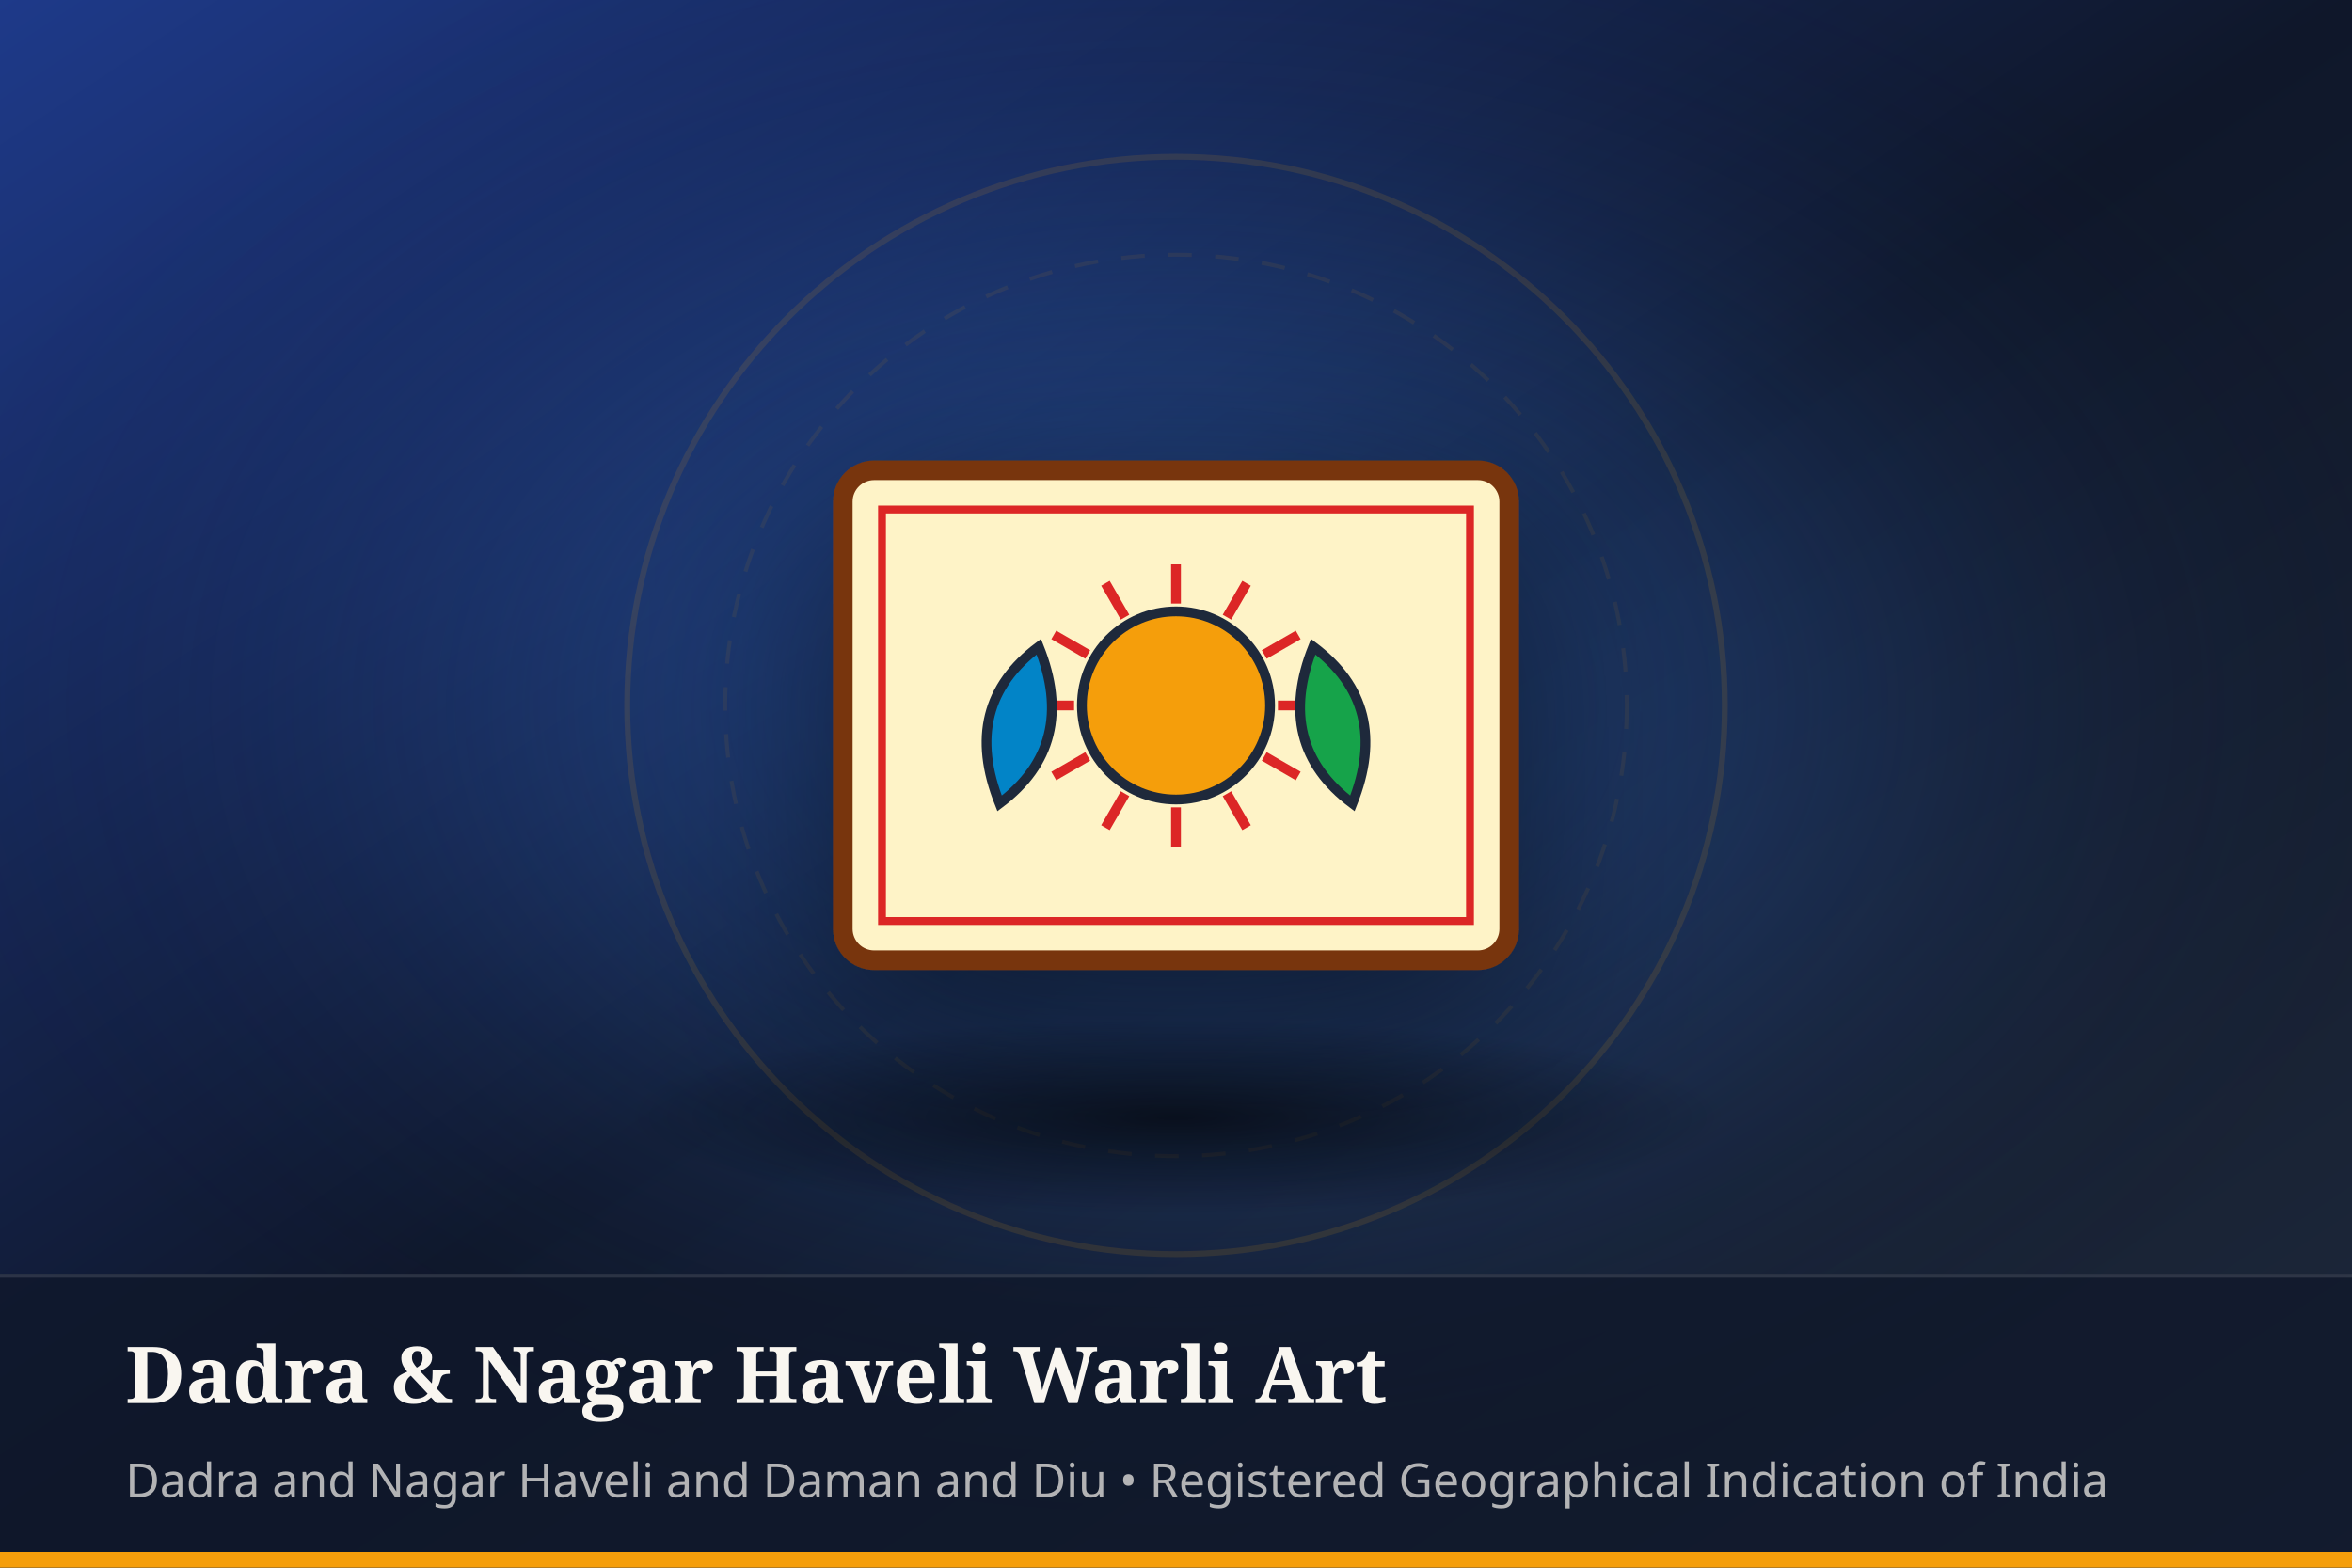
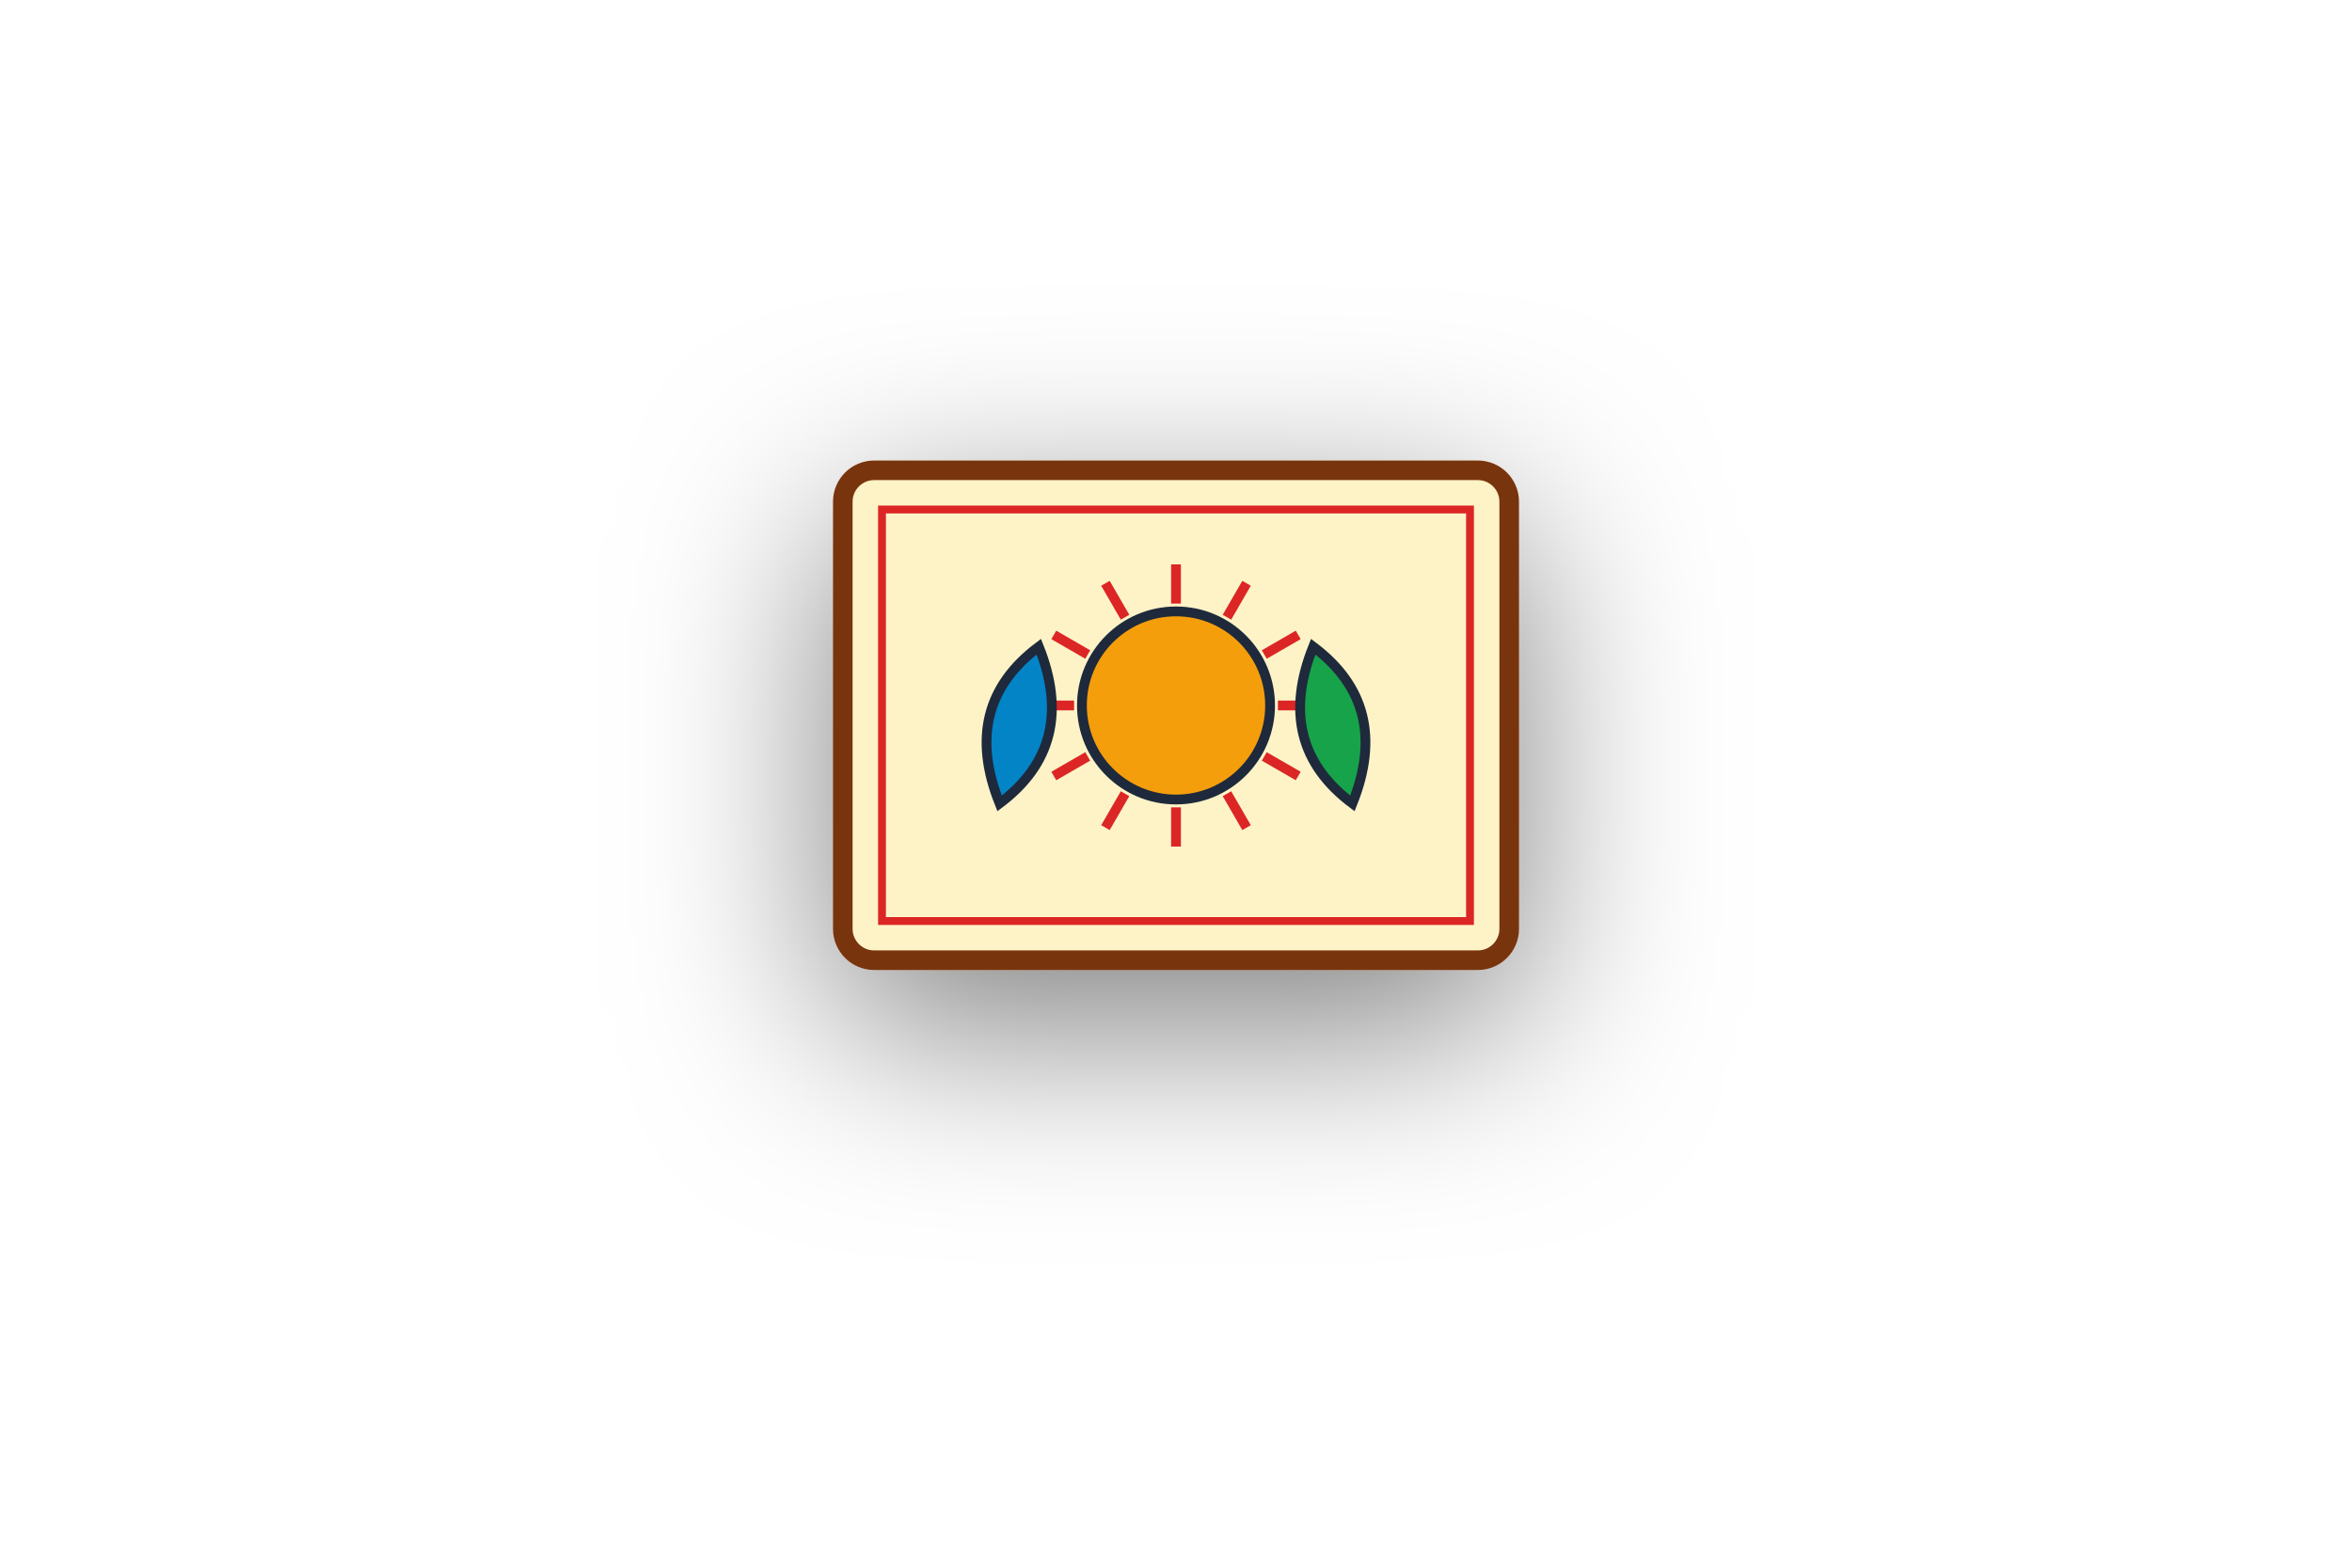
- <svg xmlns="http://www.w3.org/2000/svg" width="600" height="400" viewBox="0 0 600 400">
-   <defs>
-     <linearGradient id="bgGrad_dadra-nagar-haveli-warli-art" x1="0%" y1="0%" x2="100%" y2="100%">
-       <stop offset="0%" stop-color="#1E3A8A" />
-       <stop offset="50%" stop-color="#0F172A" />
-       <stop offset="100%" stop-color="#1E293B" />
-     </linearGradient>
-     <radialGradient id="spotlight_dadra-nagar-haveli-warli-art" cx="50%" cy="45%" r="55%">
-       <stop offset="0%" stop-color="#3B82F6" stop-opacity="0.45" />
-       <stop offset="60%" stop-color="#3B82F6" stop-opacity="0.1" />
-       <stop offset="100%" stop-color="#000000" stop-opacity="0" />
-     </radialGradient>
-     <radialGradient id="floorShadow_dadra-nagar-haveli-warli-art" cx="50%" cy="50%" r="50%">
-       <stop offset="0%" stop-color="rgba(0,0,0,0.6)" />
-       <stop offset="100%" stop-color="rgba(0,0,0,0)" />
-     </radialGradient>
-   </defs>
-   <rect width="100%" height="100%" fill="url(#bgGrad_dadra-nagar-haveli-warli-art)" />
-   <rect width="100%" height="100%" fill="url(#spotlight_dadra-nagar-haveli-warli-art)" />
-   <circle cx="300" cy="180" r="140" fill="none" stroke="#F59E0B" stroke-opacity="0.12" stroke-width="1.5" />
-   <circle cx="300" cy="180" r="115" fill="none" stroke="#F59E0B" stroke-opacity="0.08" stroke-width="1" stroke-dasharray="6,6" />
-   <ellipse cx="300" cy="285" rx="140" ry="25" fill="url(#floorShadow_dadra-nagar-haveli-warli-art)" />
+ <svg xmlns="http://www.w3.org/2000/svg" width="600" height="400" viewBox="0 0 600 400" fill="none">
  <g transform="translate(300, 180)">
    <rect x="-85" y="-60" width="170" height="125" rx="8" fill="#FEF3C7" stroke="#78350F" stroke-width="5" filter="drop-shadow(0 15px 25px rgba(0,0,0,0.5))" />
    <rect x="-75" y="-50" width="150" height="105" fill="none" stroke="#DC2626" stroke-width="2" />
    <g transform="translate(0, 0)" fill="none" stroke="#1E293B" stroke-width="2.5">
      <circle cx="0" cy="0" r="24" fill="#F59E0B" />
      <line x1="26" y1="0" x2="36" y2="0" stroke="#DC2626" stroke-width="2.5" />
      <line x1="22.517" y1="13" x2="31.177" y2="18" stroke="#DC2626" stroke-width="2.5" />
      <line x1="13" y1="22.517" x2="18" y2="31.177" stroke="#DC2626" stroke-width="2.5" />
      <line x1="1.592040838891559e-15" y1="26" x2="2.204364238465236e-15" y2="36" stroke="#DC2626" stroke-width="2.5" />
      <line x1="-13" y1="22.517" x2="-18" y2="31.177" stroke="#DC2626" stroke-width="2.5" />
      <line x1="-22.517" y1="13" x2="-31.177" y2="18" stroke="#DC2626" stroke-width="2.5" />
      <line x1="-26" y1="3.184081677783118e-15" x2="-36" y2="4.408728476930472e-15" stroke="#DC2626" stroke-width="2.5" />
      <line x1="-22.517" y1="-13" x2="-31.177" y2="-18" stroke="#DC2626" stroke-width="2.5" />
      <line x1="-13" y1="-22.517" x2="-18" y2="-31.177" stroke="#DC2626" stroke-width="2.5" />
      <line x1="-4.776122516674677e-15" y1="-26" x2="-6.613092715395707e-15" y2="-36" stroke="#DC2626" stroke-width="2.5" />
      <line x1="13" y1="-22.517" x2="18" y2="-31.177" stroke="#DC2626" stroke-width="2.5" />
      <line x1="22.517" y1="-13" x2="31.177" y2="-18" stroke="#DC2626" stroke-width="2.5" />
      <path d="M-45,25 Q-25,10 -35,-15 Q-55,0 -45,25 Z" fill="#0284C7" stroke="#1E293B" />
      <path d="M45,25 Q25,10 35,-15 Q55,0 45,25 Z" fill="#16A34A" stroke="#1E293B" />
    </g>
  </g>
-   <rect x="0" y="325" width="600" height="75" fill="rgba(15, 23, 42, 0.75)" />
-   <rect x="0" y="325" width="600" height="1" fill="rgba(255, 255, 255, 0.12)" />
-   <text x="32" y="358" fill="#F9F6F0" font-family="'Playfair Display', Georgia, serif" font-size="20" font-weight="700">
-     Dadra &amp; Nagar Haveli Warli Art
-   </text>
-   <text x="32" y="382" fill="rgba(249, 246, 240, 0.7)" font-family="'Plus Jakarta Sans', sans-serif" font-size="12" font-weight="500">
-     Dadra and Nagar Haveli and Daman and Diu • Registered Geographical Indication of India
-   </text>
-   <rect x="0" y="396" width="600" height="4" fill="#F59E0B" />
</svg>
